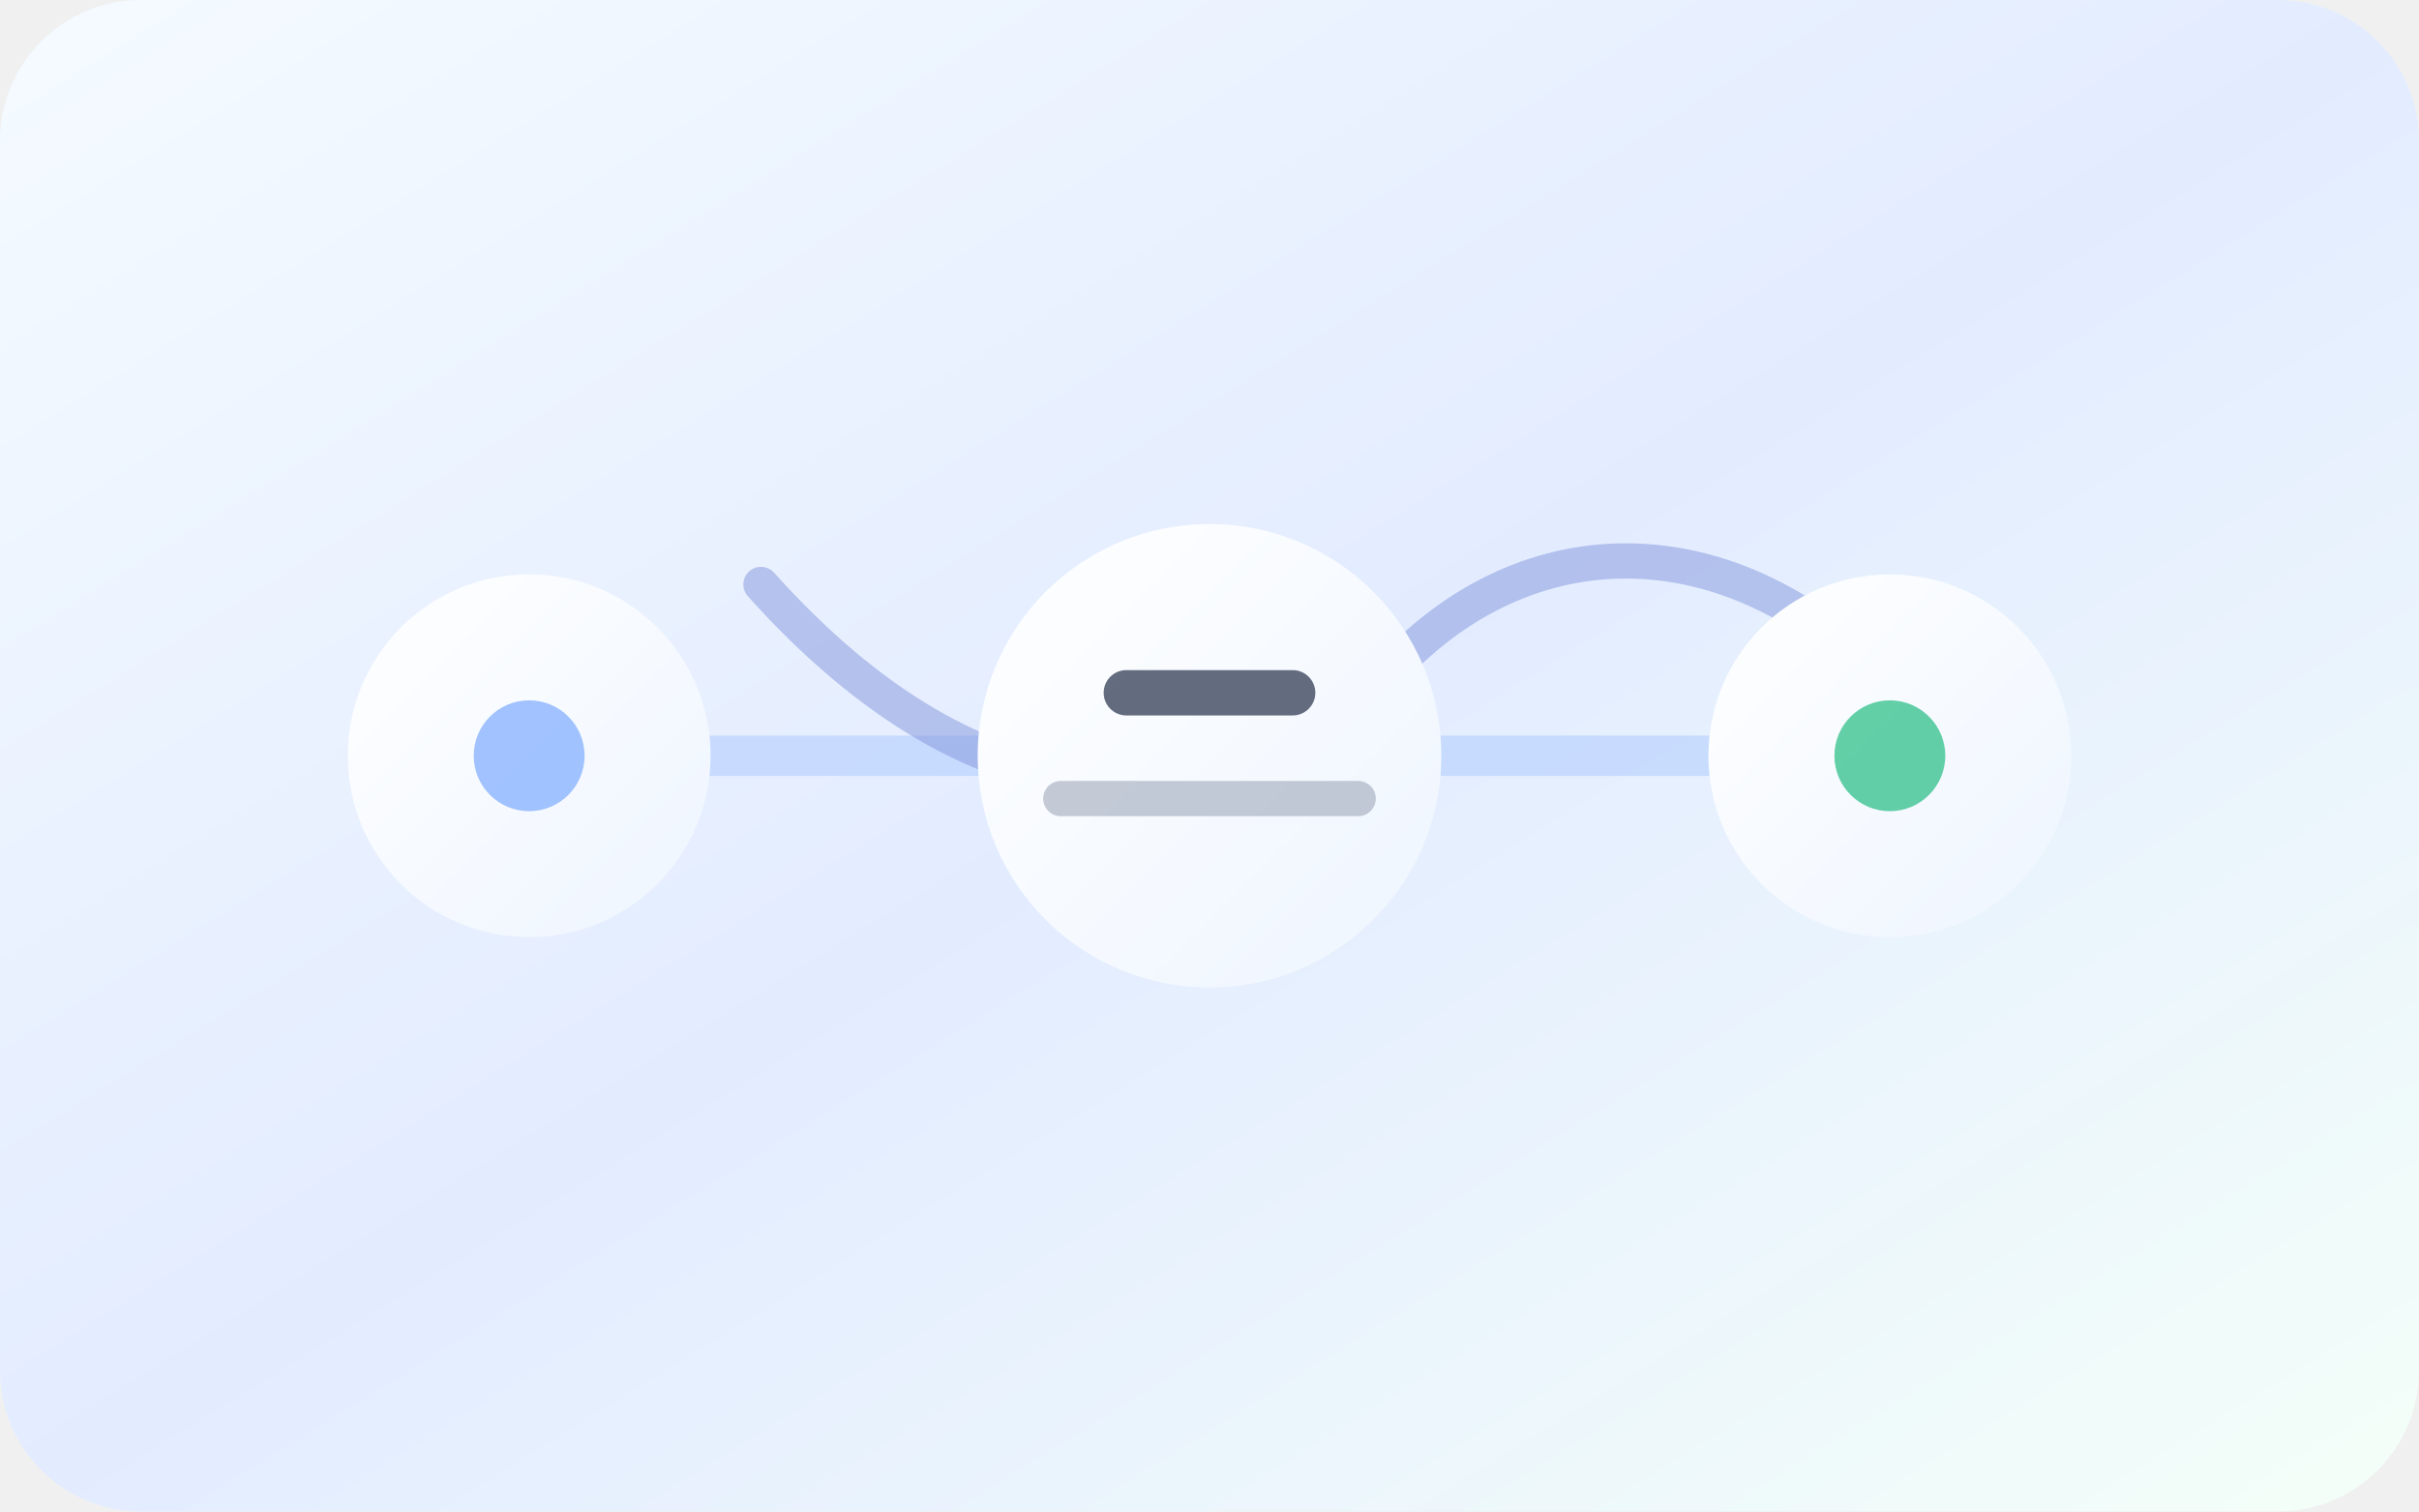
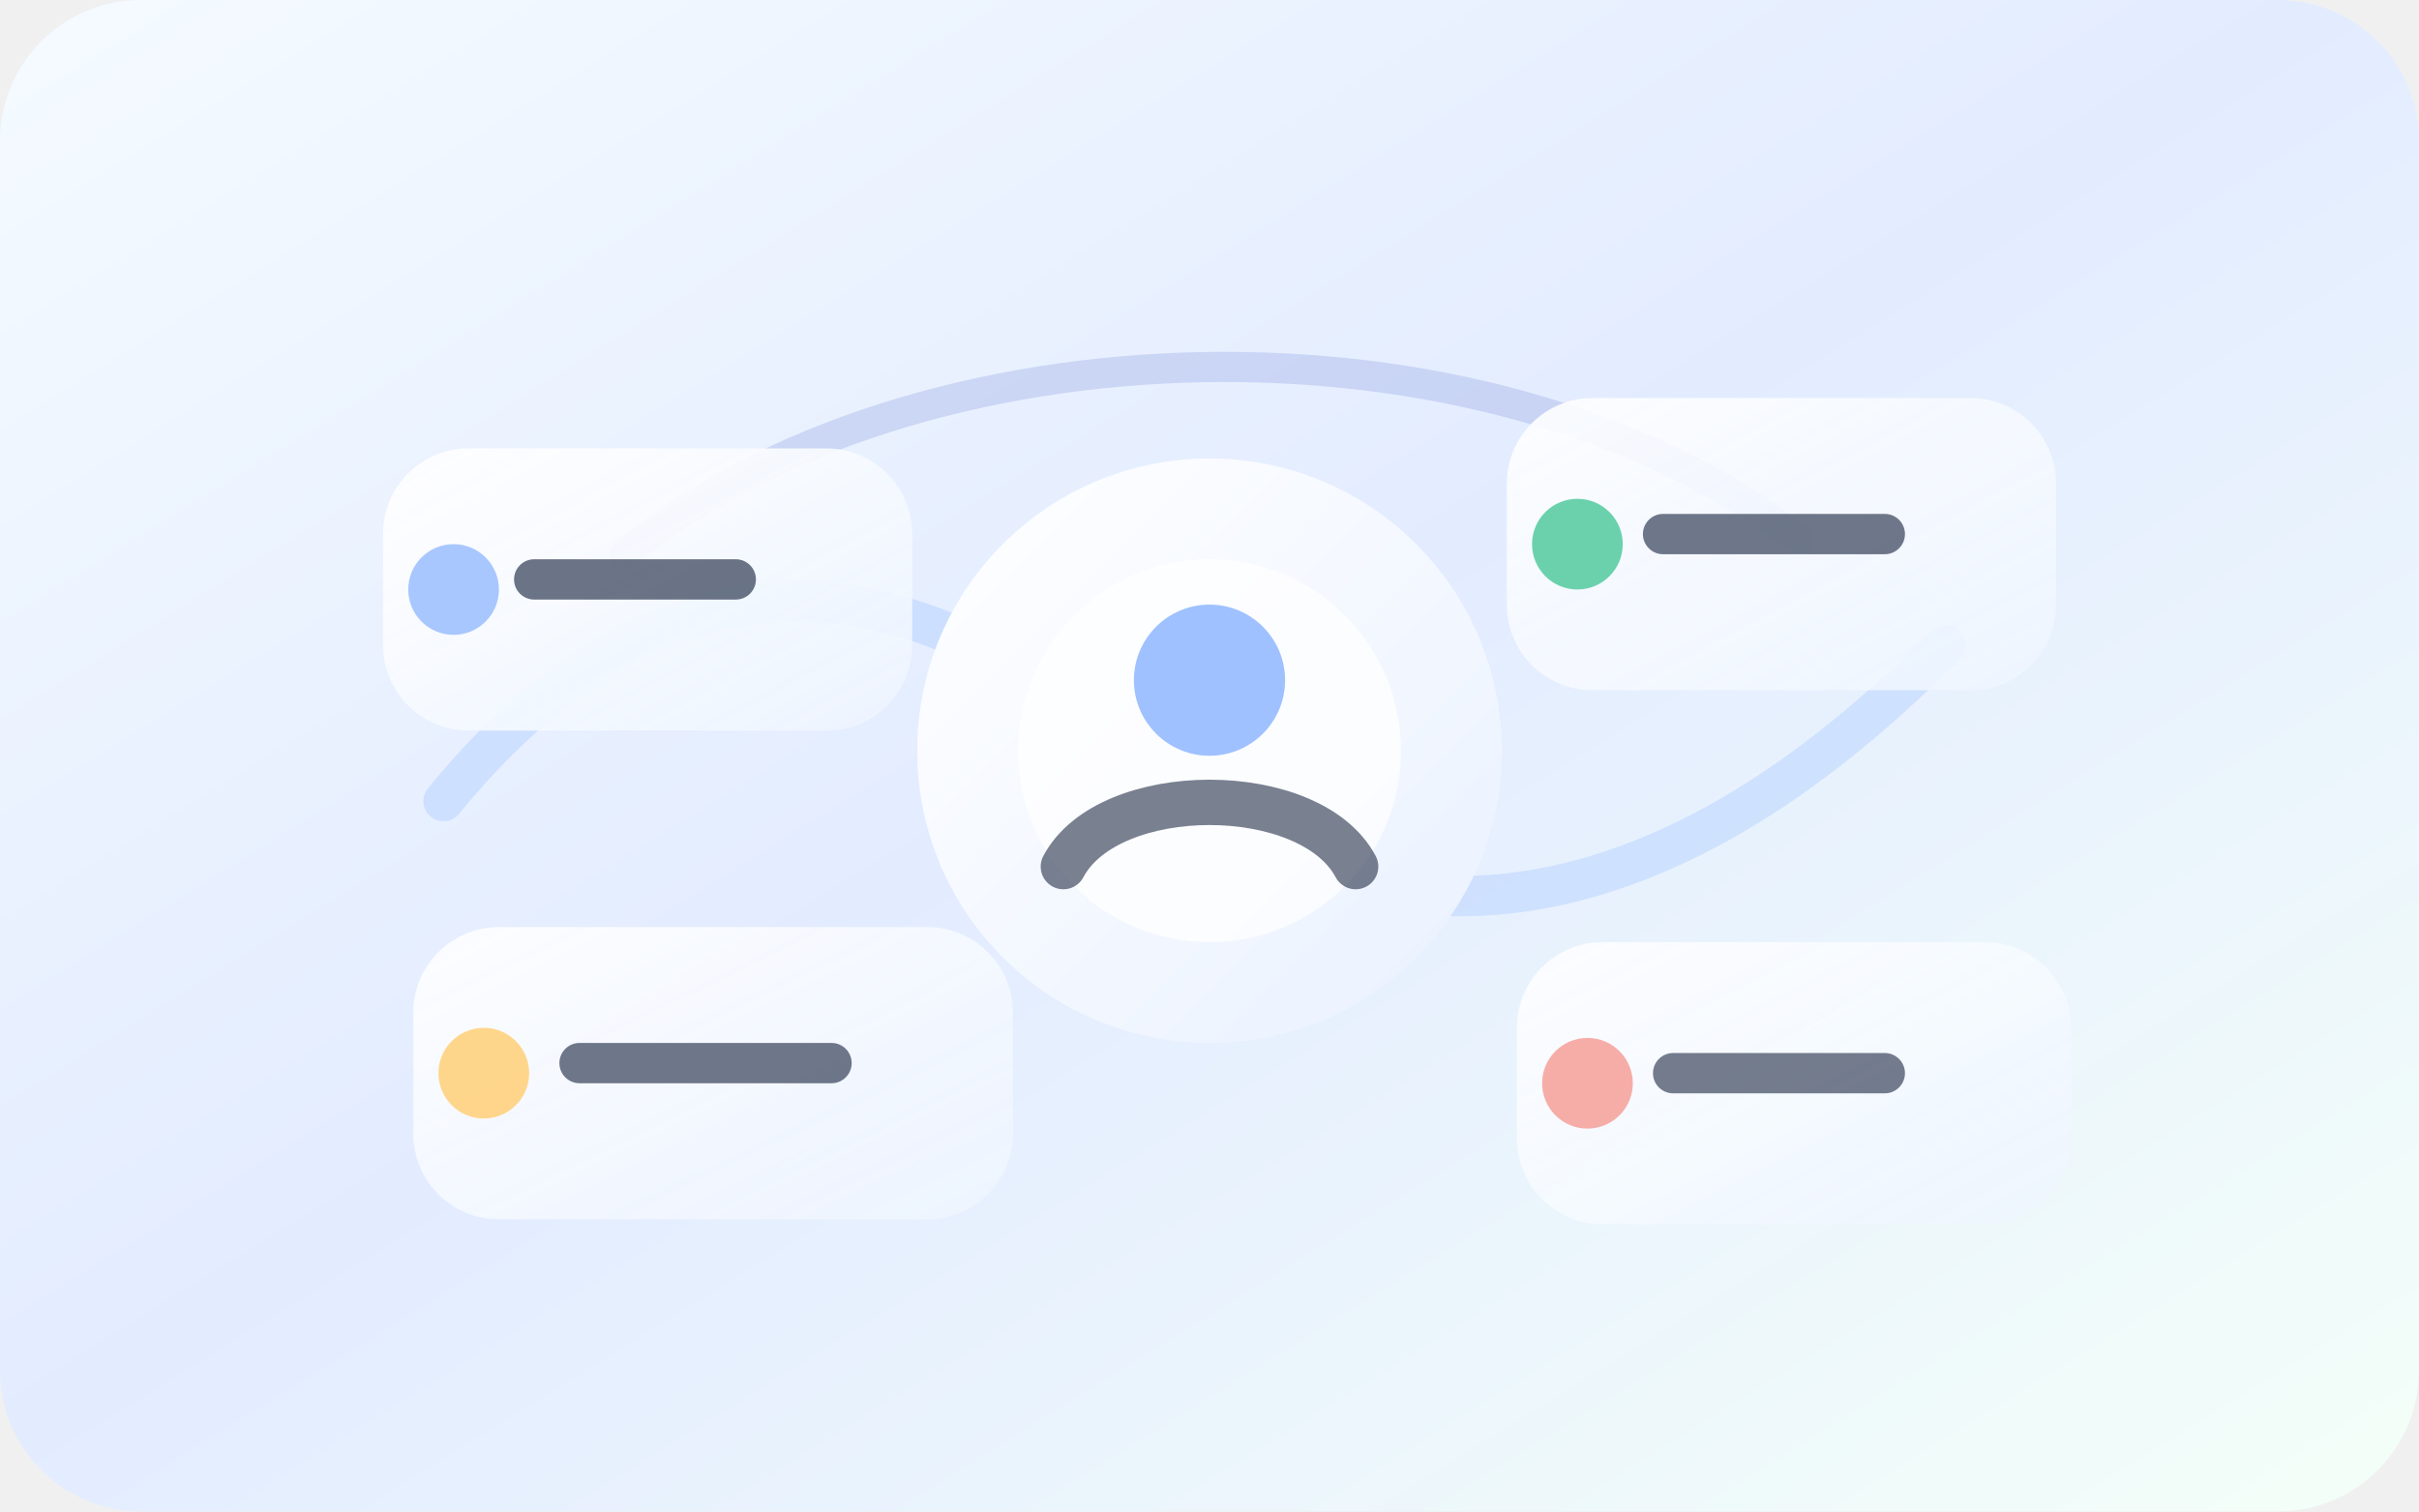
- <svg xmlns="http://www.w3.org/2000/svg" viewBox="0 0 960 600" role="img" aria-label="Placeholder for conversation continuity artwork">
+ <svg xmlns="http://www.w3.org/2000/svg" viewBox="0 0 960 600" role="img" aria-label="Placeholder for consistent character inner world artwork">
  <defs>
    <linearGradient id="bg" x1="0" y1="0" x2="1" y2="1">
      <stop offset="0" stop-color="#f5fbff" />
-       <stop offset="0.5" stop-color="#e3ecff" />
+       <stop offset="0.48" stop-color="#e3ecff" />
      <stop offset="1" stop-color="#f4fff9" />
    </linearGradient>
-     <linearGradient id="node" x1="0" y1="0" x2="1" y2="1">
+     <linearGradient id="panel" x1="0" y1="0" x2="1" y2="1">
+       <stop offset="0" stop-color="#ffffff" stop-opacity="0.96" />
+       <stop offset="1" stop-color="#eef5ff" stop-opacity="0.9" />
+     </linearGradient>
+     <linearGradient id="core" x1="0" y1="0" x2="1" y2="1">
      <stop offset="0" stop-color="#ffffff" />
-       <stop offset="1" stop-color="#eef5ff" />
+       <stop offset="1" stop-color="#e9f1ff" />
    </linearGradient>
  </defs>
  <rect width="960" height="600" rx="56" fill="url(#bg)" />
-   <path d="M198 300 H762" stroke="#8db6ff" stroke-width="16" stroke-linecap="round" opacity="0.34" />
-   <path d="M302 232 C388 328 480 334 560 258 C620 202 706 212 766 292" fill="none" stroke="#8194dc" stroke-width="14" stroke-linecap="round" opacity="0.5" />
-   <circle cx="210" cy="300" r="72" fill="url(#node)" />
-   <circle cx="480" cy="300" r="92" fill="url(#node)" />
-   <circle cx="750" cy="300" r="72" fill="url(#node)" />
-   <rect x="438" y="266" width="84" height="18" rx="9" fill="#2f3a52" opacity="0.74" />
-   <rect x="414" y="310" width="132" height="14" rx="7" fill="#6b7a92" opacity="0.38" />
-   <circle cx="210" cy="300" r="22" fill="#8db6ff" opacity="0.82" />
-   <circle cx="750" cy="300" r="22" fill="#15b87a" opacity="0.66" />
+   <path d="M176 318 C264 210 364 220 452 302 C536 380 650 380 772 256" fill="none" stroke="#8db6ff" stroke-width="16" stroke-linecap="round" opacity="0.28" />
+   <path d="M248 220 C362 126 588 118 714 214" fill="none" stroke="#8194dc" stroke-width="12" stroke-linecap="round" opacity="0.28" />
+   <circle cx="480" cy="298" r="116" fill="url(#core)" />
+   <circle cx="480" cy="298" r="76" fill="#ffffff" opacity="0.74" />
+   <circle cx="480" cy="270" r="30" fill="#8db6ff" opacity="0.84" />
+   <path d="M422 344 C440 310 520 310 538 344" fill="none" stroke="#2f3a52" stroke-width="18" stroke-linecap="round" opacity="0.64" />
+   <rect x="152" y="178" width="210" height="112" rx="34" fill="url(#panel)" />
+   <rect x="204" y="222" width="96" height="16" rx="8" fill="#2f3a52" opacity="0.7" />
+   <circle cx="180" cy="234" r="18" fill="#8db6ff" opacity="0.75" />
+   <rect x="598" y="158" width="218" height="116" rx="34" fill="url(#panel)" opacity="0.94" />
+   <rect x="652" y="204" width="104" height="16" rx="8" fill="#2f3a52" opacity="0.68" />
+   <circle cx="626" cy="216" r="18" fill="#15b87a" opacity="0.62" />
+   <rect x="164" y="368" width="238" height="116" rx="34" fill="url(#panel)" opacity="0.92" />
+   <rect x="222" y="414" width="116" height="16" rx="8" fill="#2f3a52" opacity="0.68" />
+   <circle cx="192" cy="426" r="18" fill="#ffd27e" opacity="0.9" />
+   <rect x="602" y="374" width="220" height="112" rx="34" fill="url(#panel)" opacity="0.92" />
+   <rect x="656" y="418" width="100" height="16" rx="8" fill="#2f3a52" opacity="0.66" />
+   <circle cx="630" cy="430" r="18" fill="#f58f86" opacity="0.72" />
</svg>
